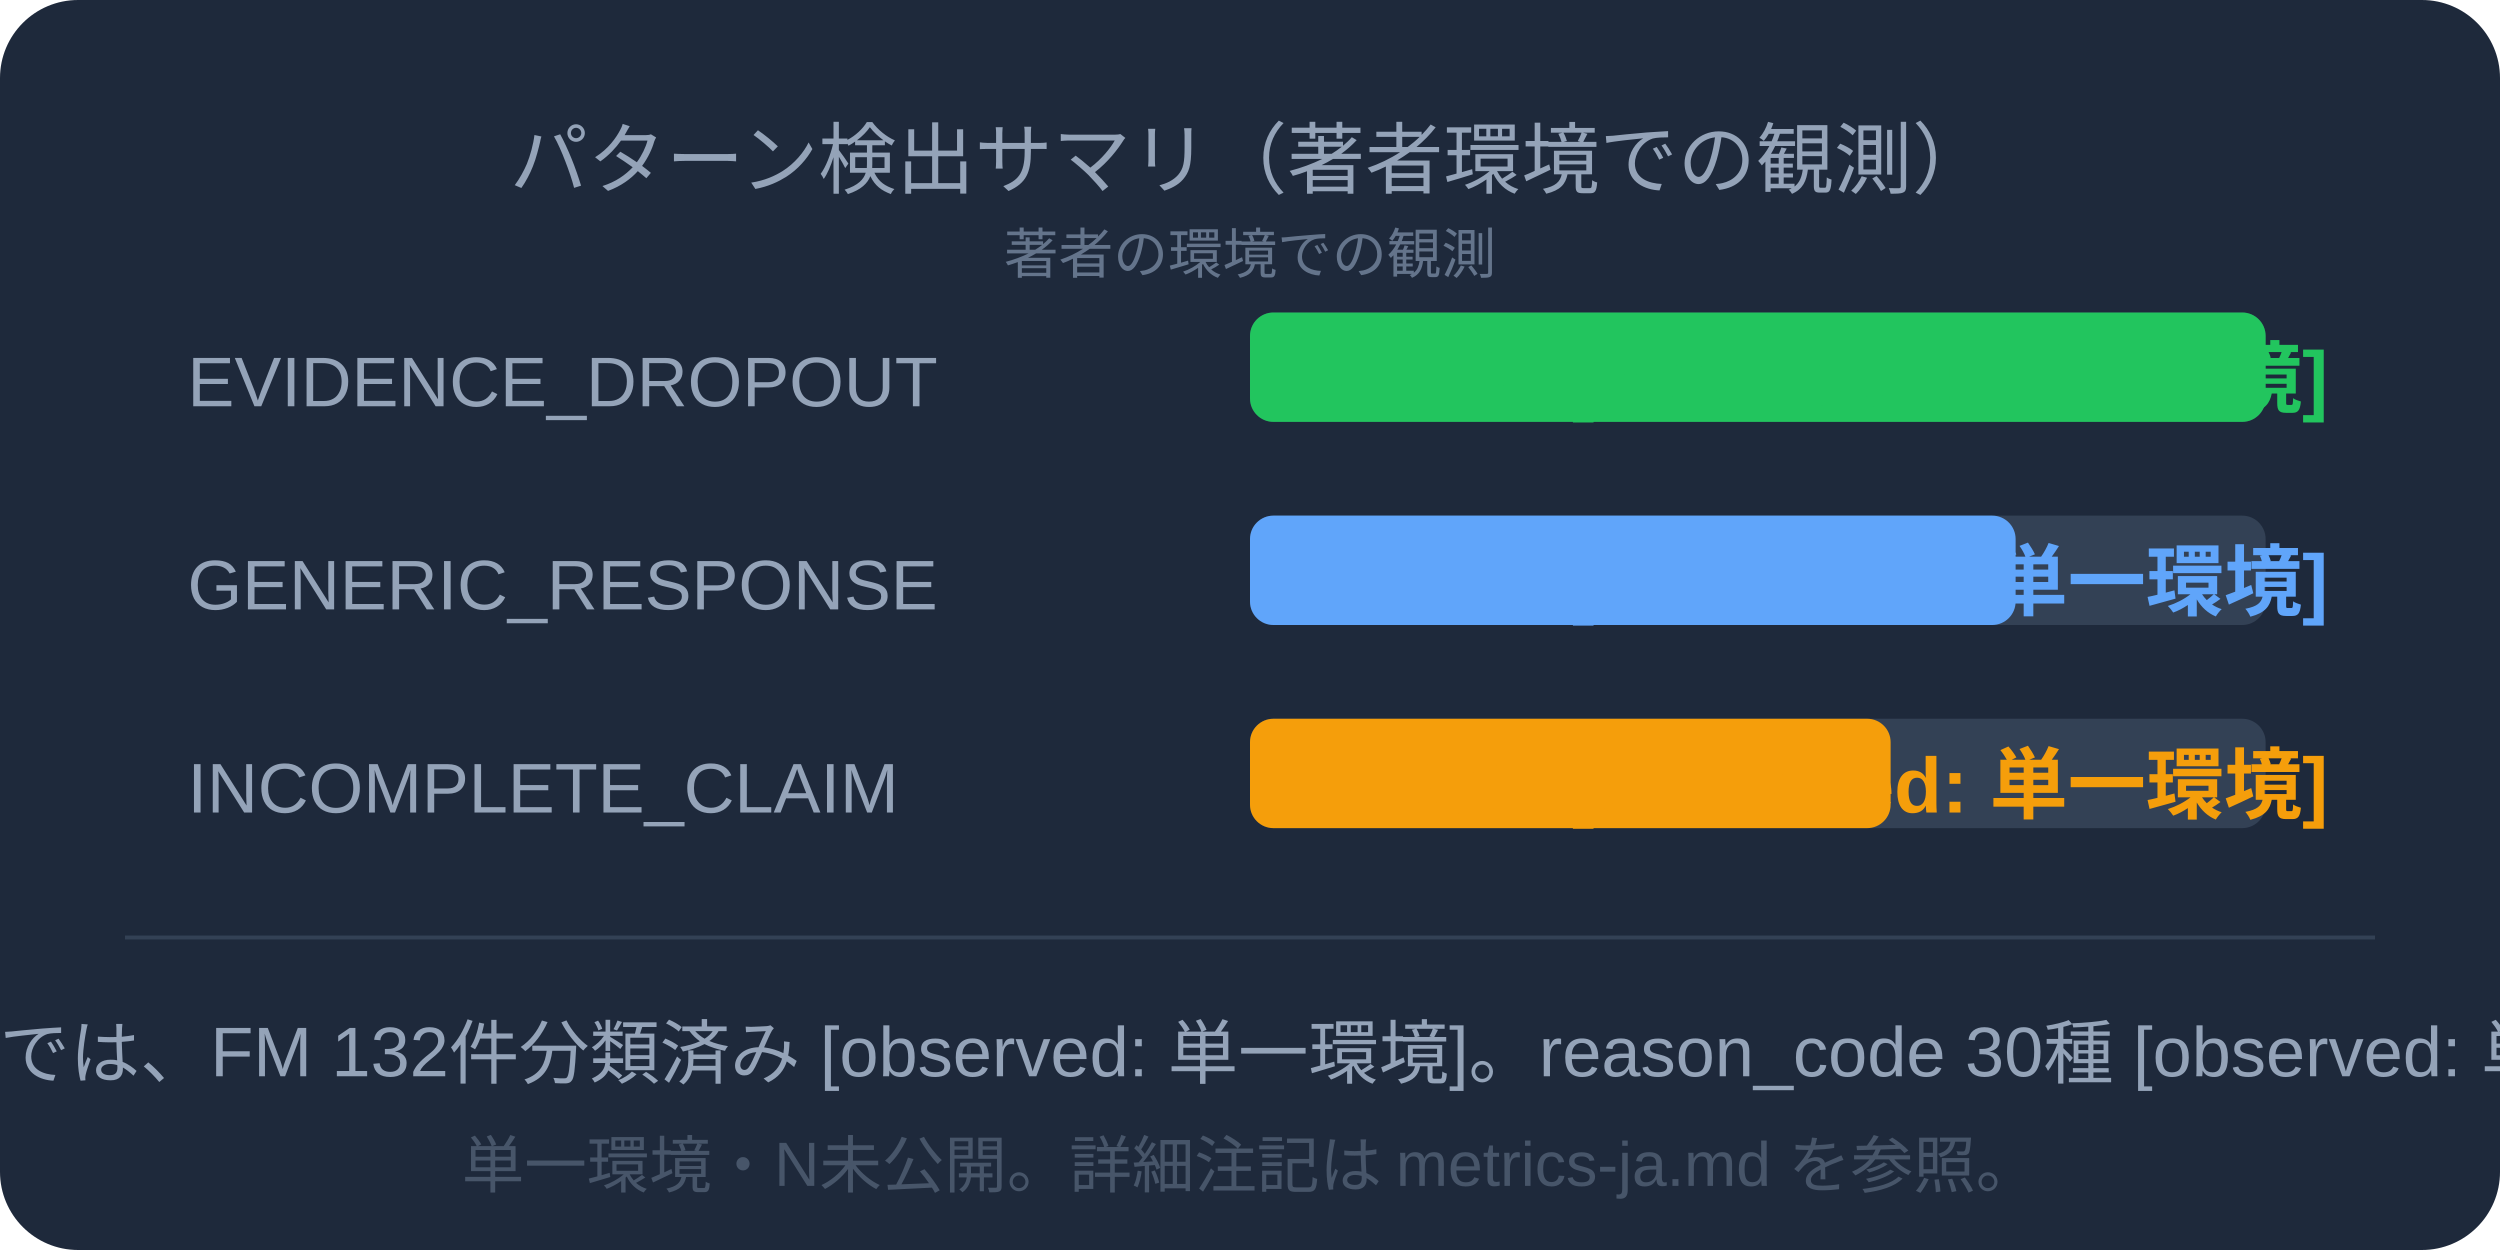
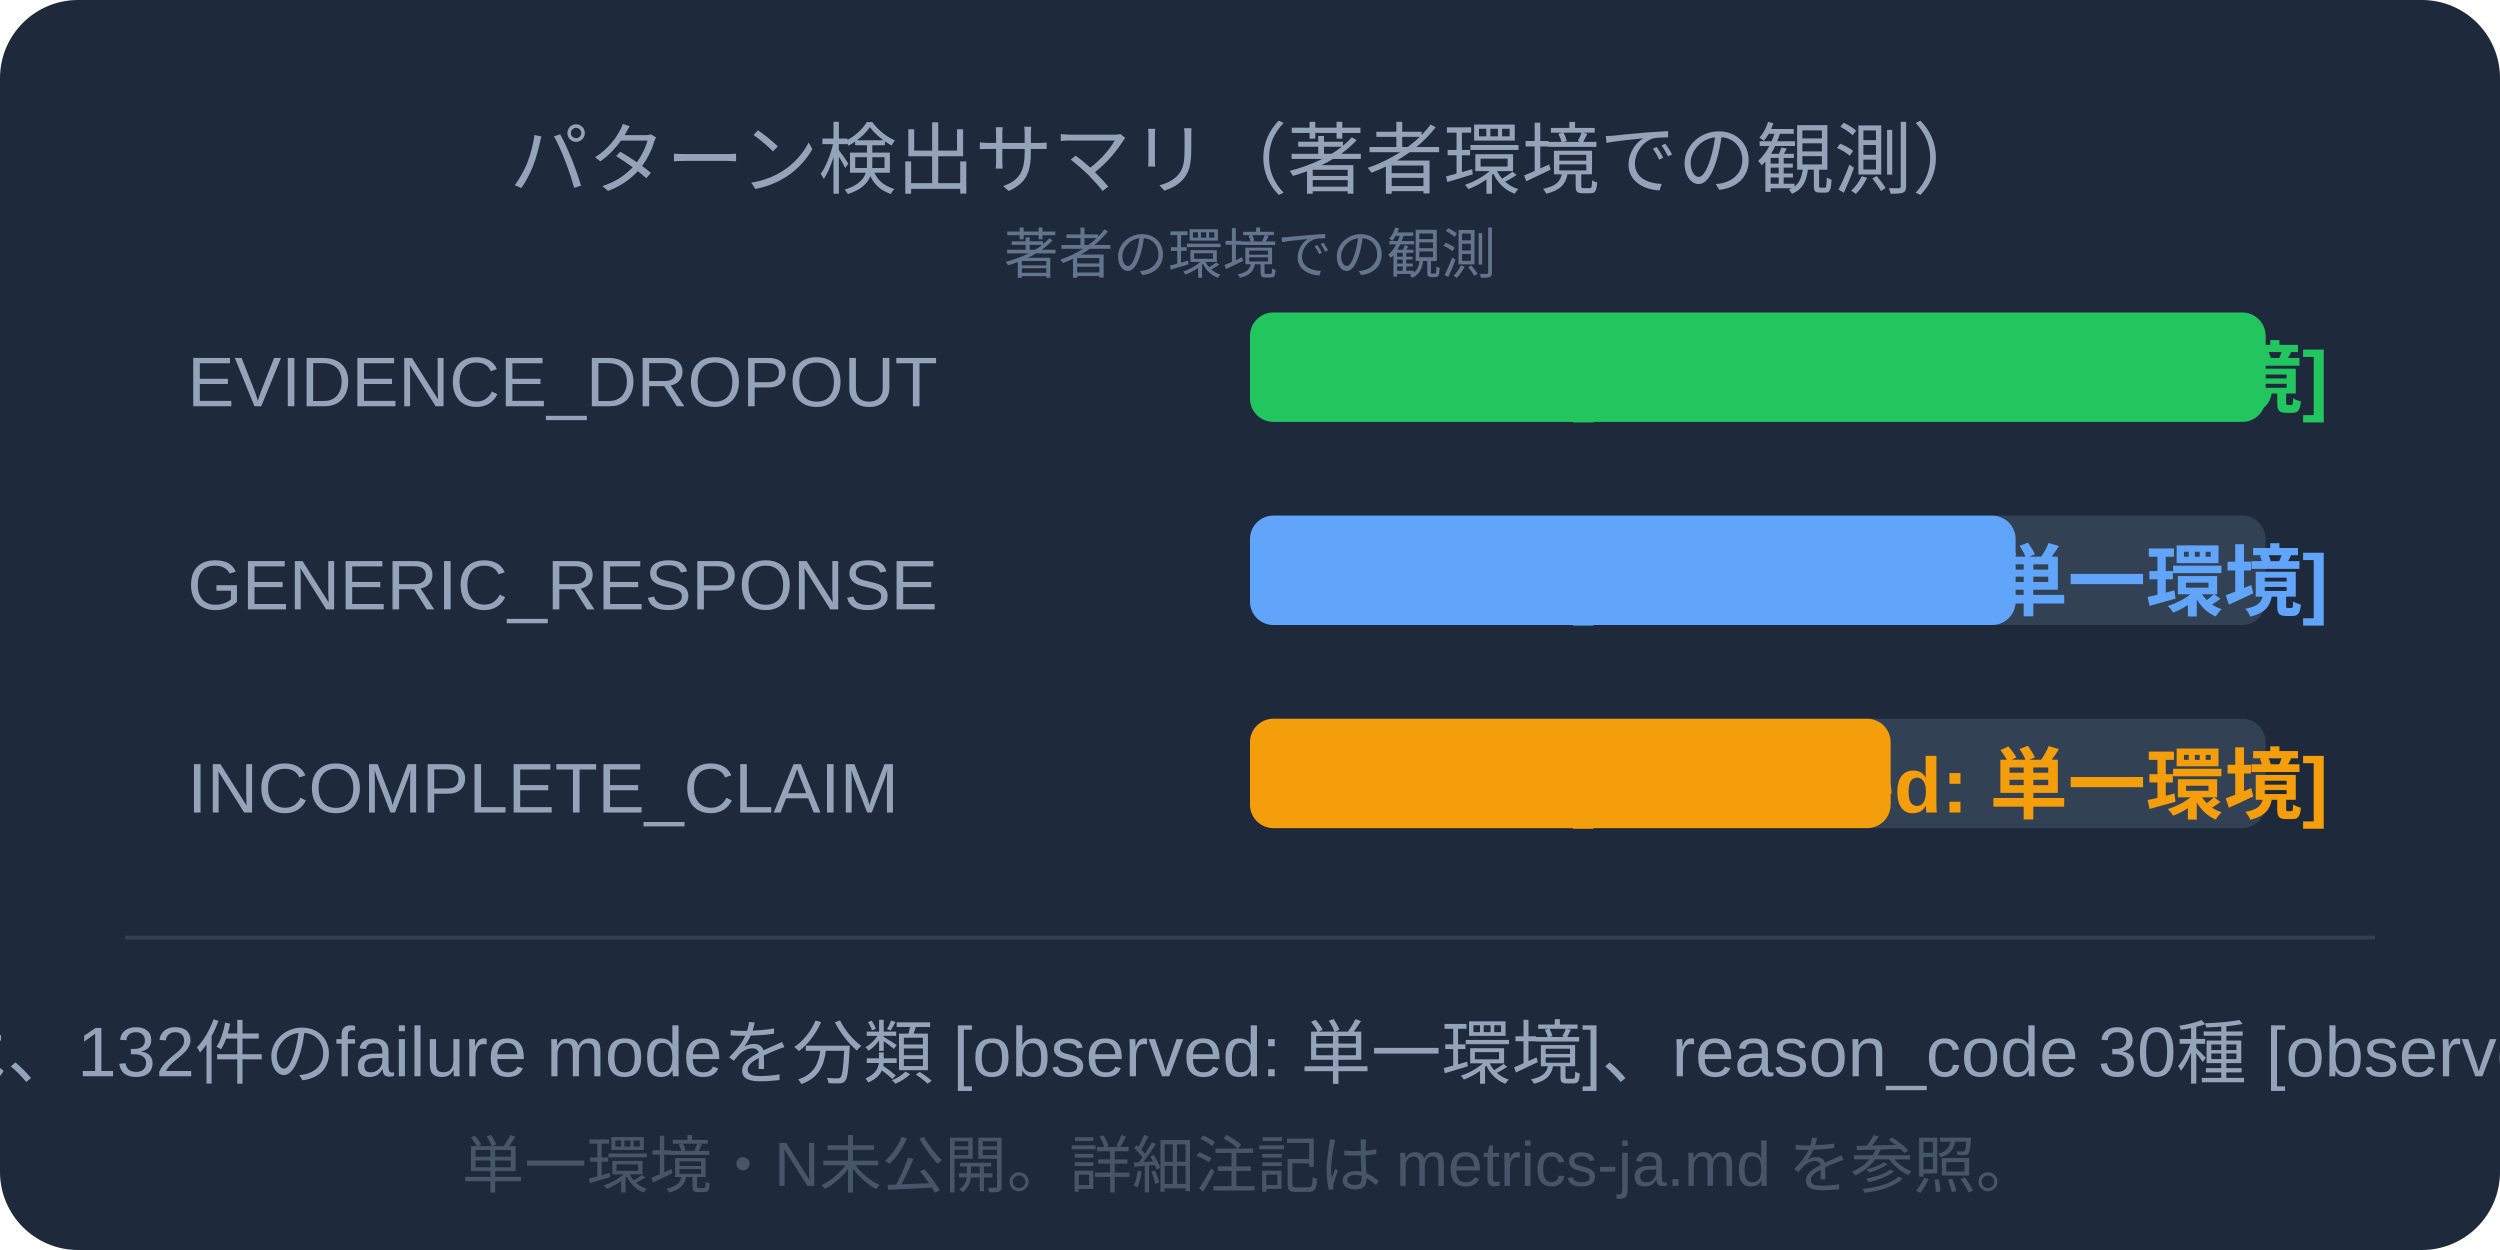
<svg xmlns="http://www.w3.org/2000/svg" viewBox="0 0 320 160" font-family="Segoe UI, Arial, sans-serif">
  <rect width="320" height="160" fill="#1e293b" rx="10" />
  <text x="160" y="24" text-anchor="middle" fill="#94a3b8" font-size="10">パターン検出サマリ（著者環境での観測）</text>
  <text x="160" y="35" text-anchor="middle" fill="#64748b" font-size="7">著者の環境での観測</text>
  <text x="24" y="52" fill="#94a3b8" font-size="9">EVIDENCE_DROPOUT</text>
  <rect x="160" y="40" width="130" height="14" fill="#334155" rx="3" />
  <rect x="160" y="40" width="130" height="14" fill="#22c55e" rx="3" />
  <text x="298" y="52" text-anchor="end" fill="#22c55e" font-size="10" font-weight="600">~100% [observed: 単一環境]</text>
  <text x="24" y="78" fill="#94a3b8" font-size="9">GENERIC_RESPONSE</text>
  <rect x="160" y="66" width="130" height="14" fill="#334155" rx="3" />
  <rect x="160" y="66" width="98" height="14" fill="#60a5fa" rx="3" />
  <text x="298" y="78" text-anchor="end" fill="#60a5fa" font-size="10" font-weight="600">~75% [observed: 単一環境]</text>
  <text x="24" y="104" fill="#94a3b8" font-size="9">INCOMPLETE_CLAIM</text>
  <rect x="160" y="92" width="130" height="14" fill="#334155" rx="3" />
  <rect x="160" y="92" width="82" height="14" fill="#f59e0b" rx="3" />
  <text x="298" y="104" text-anchor="end" fill="#f59e0b" font-size="10" font-weight="600">~63% [observed: 単一環境]</text>
  <line x1="16" y1="120" x2="304" y2="120" stroke="#334155" stroke-width="0.5" />
-   <text x="160" y="138" text-anchor="middle" fill="#94a3b8" font-size="9">著者の環境では、FM 132件分類済み [observed: 単一環境]。reason_code 30種 [observed: 単一環境]。</text>
+   <text x="160" y="138" text-anchor="middle" fill="#94a3b8" font-size="9">著者の環境では、132件のfailure modeを分類 [observed: 単一環境]、reason_code 30種 [observed: 単一環境]。</text>
  <text x="160" y="152" text-anchor="middle" fill="#475569" font-size="8">単一環境・N未公開。詳細注記は metrics-ja.md を参照。</text>
</svg>
